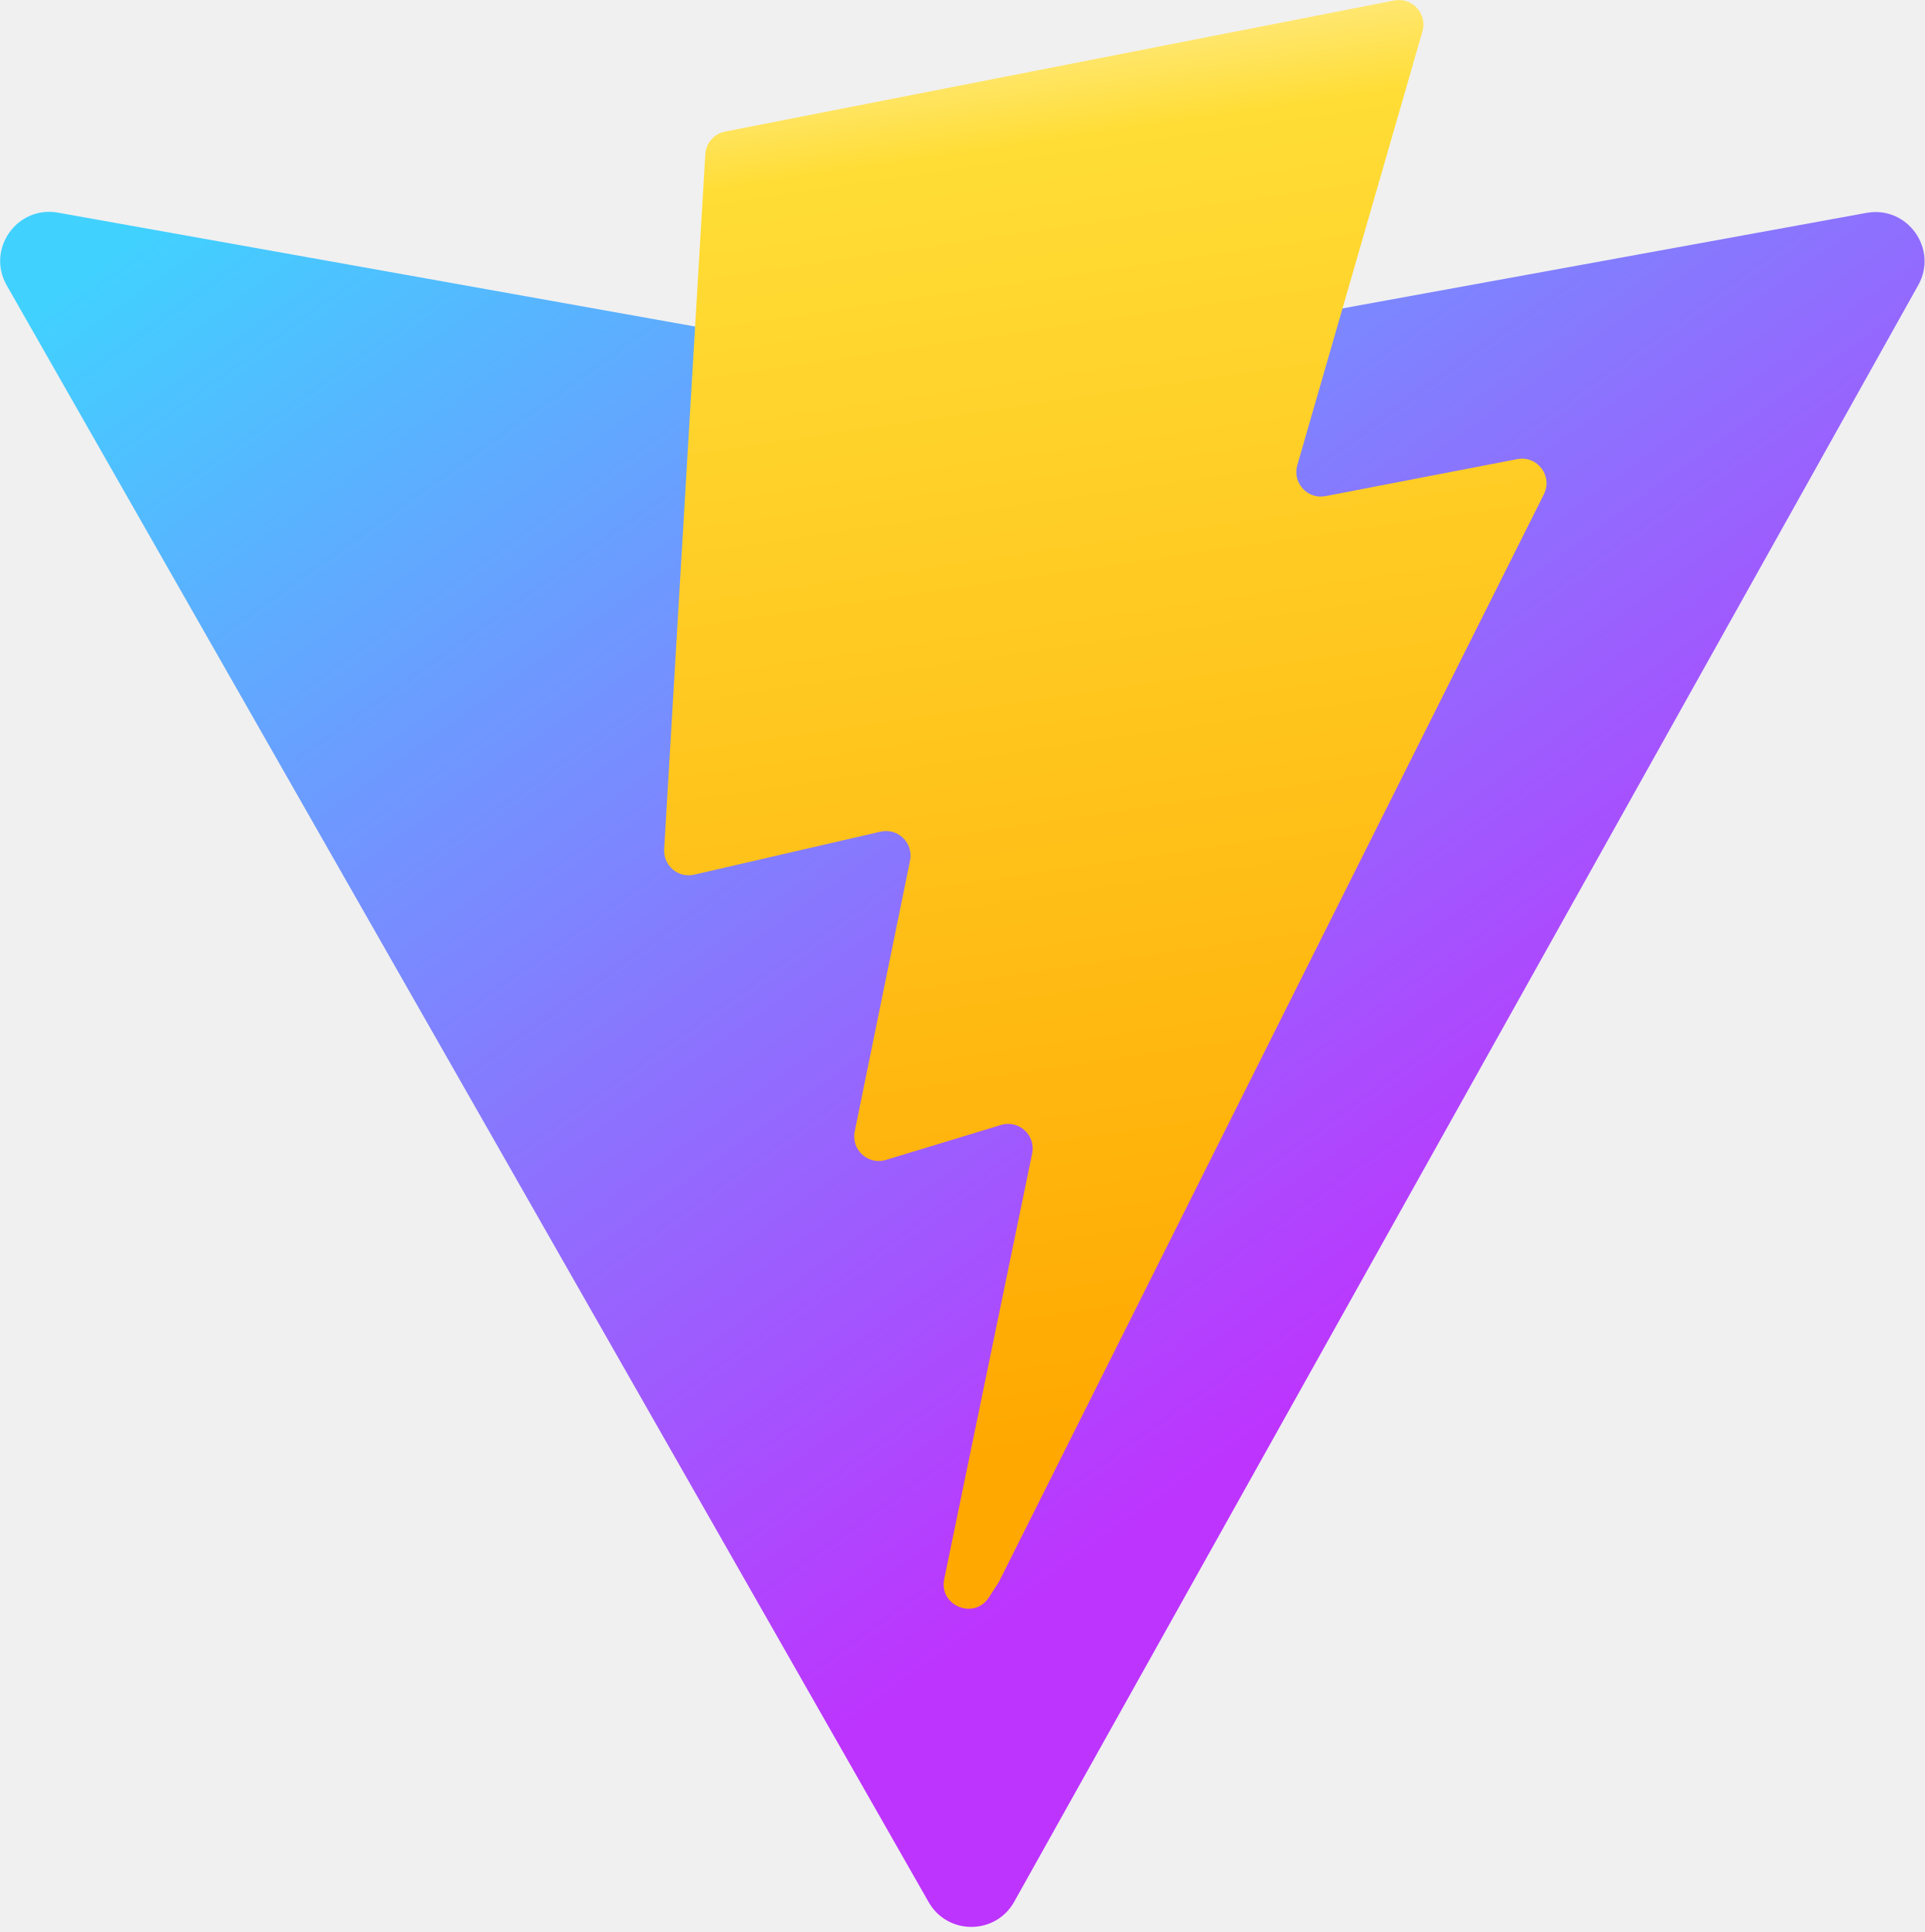
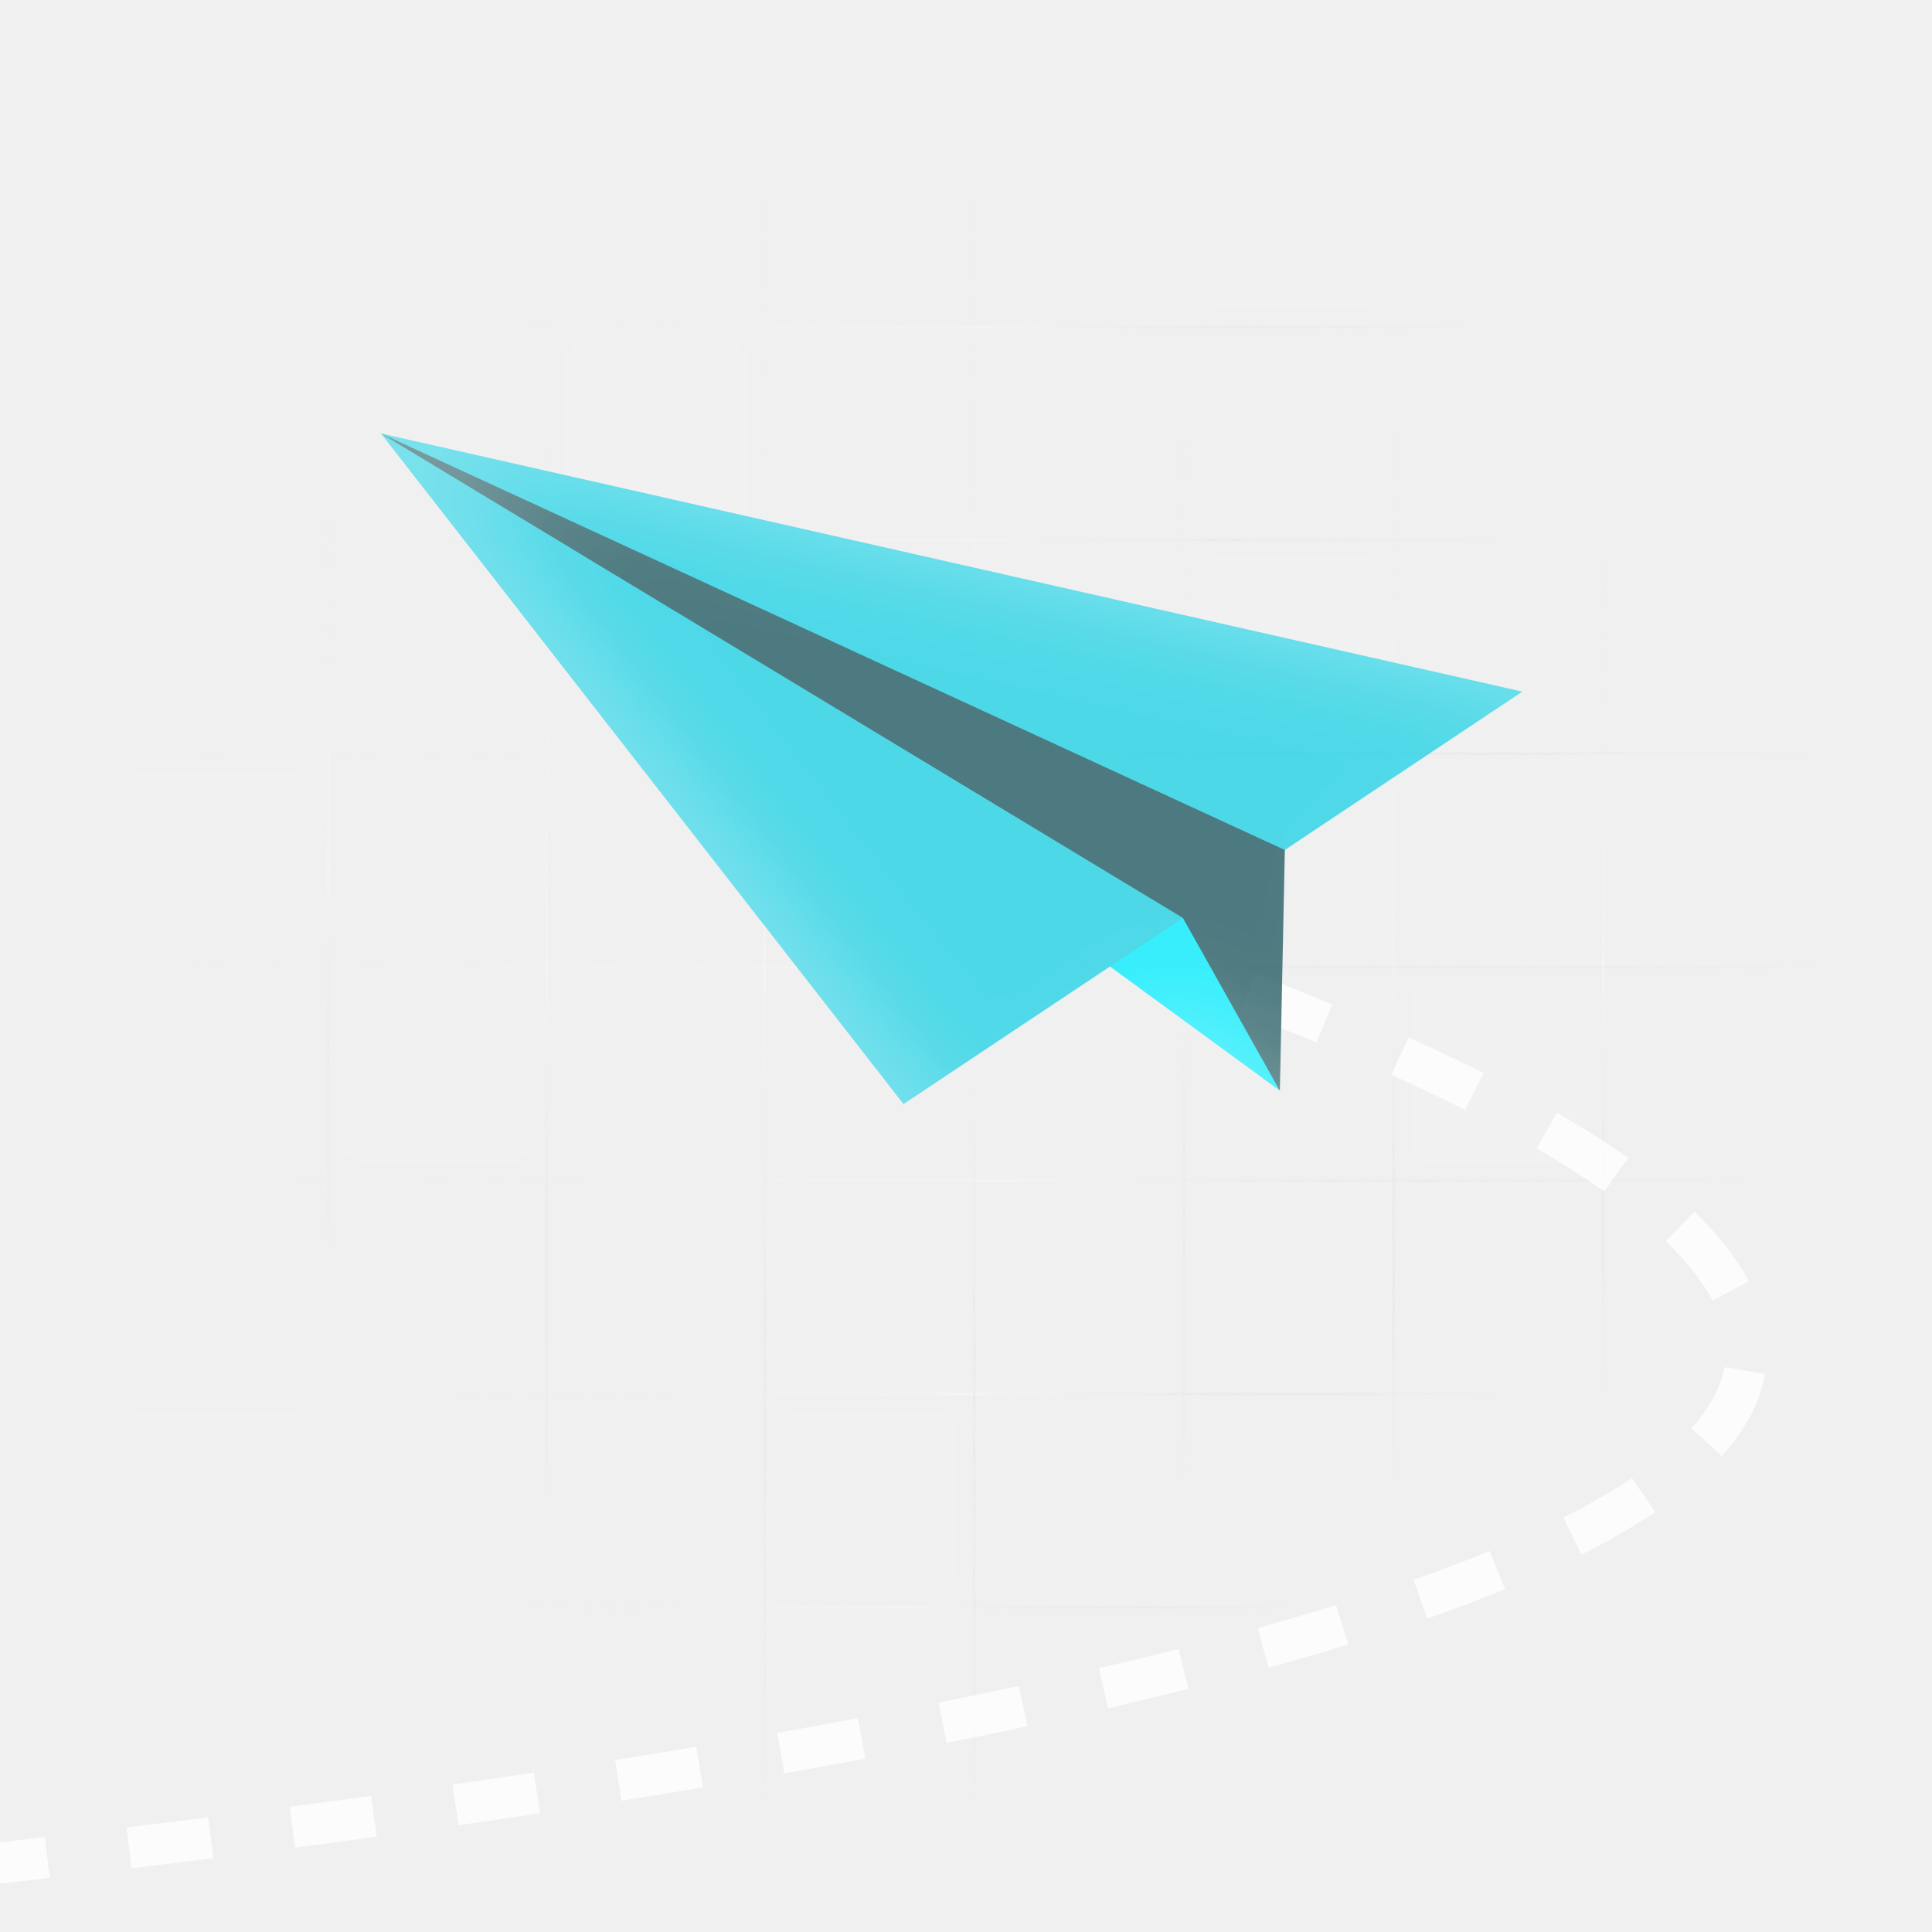
- <svg xmlns="http://www.w3.org/2000/svg" aria-hidden="true" role="img" class="iconify iconify--logos" width="31.88" height="32" preserveAspectRatio="xMidYMid meet" viewBox="0 0 256 257">
+ <svg xmlns="http://www.w3.org/2000/svg" width="490" height="490" viewBox="0 0 490 490" fill="none">
+   <g clip-path="url(#clip0_852_3870)">
+     <g opacity="0.78">
+       <path d="M193.892 41.018V456.528" stroke="url(#paint0_linear_852_3870)" stroke-opacity="0.3" stroke-width="0.66" stroke-linecap="round" />
+       <path d="M138.595 109.941V380.56" stroke="url(#paint1_linear_852_3870)" stroke-opacity="0.3" stroke-width="0.66" stroke-linecap="round" />
+       <path d="M83.298 125.187L83.298 316.487" stroke="url(#paint2_linear_852_3870)" stroke-opacity="0.3" stroke-width="0.66" stroke-linecap="round" />
+       <path d="M130.373 82.879L370.623 82.879" stroke="url(#paint3_linear_852_3870)" stroke-opacity="0.3" stroke-width="0.66" stroke-linecap="round" />
+       <path d="M110.945 137.003L380.068 137.003" stroke="url(#paint4_linear_852_3870)" stroke-opacity="0.3" stroke-width="0.66" stroke-linecap="round" />
+       <path d="M43.757 191.126L459.267 191.126" stroke="url(#paint5_linear_852_3870)" stroke-opacity="0.3" stroke-width="0.66" stroke-linecap="round" />
+       <path d="M45.971 245.25L461.481 245.25" stroke="url(#paint6_linear_852_3870)" stroke-opacity="0.3" stroke-width="0.66" stroke-linecap="round" />
+       <path d="M67.142 299.374L442.45 299.374" stroke="url(#paint7_linear_852_3870)" stroke-opacity="0.3" stroke-width="0.66" stroke-linecap="round" />
+       <path d="M110.945 353.498L380.068 353.498" stroke="url(#paint8_linear_852_3870)" stroke-opacity="0.3" stroke-width="0.66" stroke-linecap="round" />
+       <path d="M130.374 407.622H326.876" stroke="url(#paint9_linear_852_3870)" stroke-opacity="0.3" stroke-width="0.66" stroke-linecap="round" />
+       <path d="M247.086 41.018V456.528" stroke="url(#paint10_linear_852_3870)" stroke-opacity="0.3" stroke-width="0.66" stroke-linecap="round" />
+       <path d="M300.279 103.291L300.279 374.684" stroke="url(#paint11_linear_852_3870)" stroke-opacity="0.3" stroke-width="0.66" stroke-linecap="round" />
+       <path d="M353.473 103.291V374.684" stroke="url(#paint12_linear_852_3870)" stroke-opacity="0.3" stroke-width="0.66" stroke-linecap="round" />
+       <path d="M406.666 137.003V353.498" stroke="url(#paint13_linear_852_3870)" stroke-opacity="0.3" stroke-width="0.66" stroke-linecap="round" />
+       <g filter="url(#filter0_f_852_3870)">
+         <rect x="300.279" y="34" width="53.194" height="48.879" fill="white" fill-opacity="0.05" />
+       </g>
+       <g filter="url(#filter1_f_852_3870)">
+         <rect x="300.279" y="137.003" width="53.194" height="54.124" fill="white" fill-opacity="0.05" />
+       </g>
+       <g filter="url(#filter2_f_852_3870)">
+         <rect x="193.892" y="191.126" width="53.194" height="54.124" fill="white" fill-opacity="0.05" />
+       </g>
+       <g filter="url(#filter3_f_852_3870)">
+         <rect x="247.086" y="299.374" width="53.194" height="54.124" fill="white" fill-opacity="0.05" />
+       </g>
+       <g filter="url(#filter4_f_852_3870)">
+         <rect x="193.892" y="353.498" width="53.194" height="54.124" fill="white" fill-opacity="0.05" />
+       </g>
+       <g filter="url(#filter5_f_852_3870)">
+         <rect x="353.472" y="245.25" width="53.194" height="54.124" fill="white" fill-opacity="0.05" />
+       </g>
+       <g filter="url(#filter6_f_852_3870)">
+         <rect x="138.595" y="82.879" width="55.297" height="54.124" fill="white" fill-opacity="0.05" />
+       </g>
+       <g filter="url(#filter7_f_852_3870)">
+         <rect x="83.297" y="245.25" width="55.297" height="54.124" fill="white" fill-opacity="0.05" />
+       </g>
+       <g filter="url(#filter8_f_852_3870)">
+         <rect x="28" y="353.498" width="55.297" height="54.124" fill="white" fill-opacity="0.05" />
+       </g>
+       <g filter="url(#filter9_f_852_3870)">
+         <rect x="28" y="191.126" width="55.297" height="54.124" fill="white" fill-opacity="0.05" />
+       </g>
+     </g>
+     <path opacity="0.78" d="M-2053 530.071C-949.157 557.923 989.505 496.09 297.208 244.578" stroke="white" stroke-width="10.44" stroke-dasharray="20.88 20.88" />
+     <g opacity="0.78" filter="url(#filter10_i_852_3870)">
+       <mask id="mask0_852_3870" style="mask-type:luminance" maskUnits="userSpaceOnUse" x="96" y="74" width="229" height="239">
+         <path d="M287.127 74.298L96.605 109.927L134.429 312.191L324.952 276.562L287.127 74.298Z" fill="white" />
+       </mask>
+       <g mask="url(#mask0_852_3870)">
+         <path d="M302.356 231.298L96.605 109.927L324.612 276.64L302.356 231.298Z" fill="#00EDFF" />
+       </g>
+       <mask id="mask1_852_3870" style="mask-type:luminance" maskUnits="userSpaceOnUse" x="96" y="59" width="304" height="240">
+         <path d="M364.504 59.828L96.605 109.927L131.925 298.796L399.824 248.697L364.504 59.828Z" fill="white" />
+       </mask>
+       <g mask="url(#mask1_852_3870)">
+         <path d="M229.15 280.037L386.118 175.409L96.605 109.927L229.15 280.037Z" fill="#1FD1E5" />
+       </g>
+       <mask id="mask2_852_3870" style="mask-type:luminance" maskUnits="userSpaceOnUse" x="96" y="71" width="242" height="242">
+         <path d="M299.63 71.96L96.606 109.927L134.43 312.191L337.455 274.224L299.63 71.96Z" fill="white" />
+       </mask>
+       <g mask="url(#mask2_852_3870)">
+         <path d="M324.606 276.641L325.865 215.573L96.605 109.927L300.003 232.807L324.606 276.641Z" fill="#1F5960" />
+       </g>
+     </g>
+   </g>
  <defs>
-     <linearGradient id="IconifyId1813088fe1fbc01fb466" x1="-.828%" x2="57.636%" y1="7.652%" y2="78.411%">
-       <stop offset="0%" stop-color="#41D1FF" />
-       <stop offset="100%" stop-color="#BD34FE" />
-     </linearGradient>
-     <linearGradient id="IconifyId1813088fe1fbc01fb467" x1="43.376%" x2="50.316%" y1="2.242%" y2="89.03%">
-       <stop offset="0%" stop-color="#FFEA83" />
-       <stop offset="8.333%" stop-color="#FFDD35" />
-       <stop offset="100%" stop-color="#FFA800" />
-     </linearGradient>
+     <filter id="filter0_f_852_3870" x="292.357" y="26.078" width="69.037" height="64.723" filterUnits="userSpaceOnUse" color-interpolation-filters="sRGB">
+       <feFlood flood-opacity="0" result="BackgroundImageFix" />
+       <feBlend mode="normal" in="SourceGraphic" in2="BackgroundImageFix" result="shape" />
+       <feGaussianBlur stdDeviation="3.961" result="effect1_foregroundBlur_852_3870" />
+     </filter>
+     <filter id="filter1_f_852_3870" x="292.357" y="129.081" width="69.037" height="69.968" filterUnits="userSpaceOnUse" color-interpolation-filters="sRGB">
+       <feFlood flood-opacity="0" result="BackgroundImageFix" />
+       <feBlend mode="normal" in="SourceGraphic" in2="BackgroundImageFix" result="shape" />
+       <feGaussianBlur stdDeviation="3.961" result="effect1_foregroundBlur_852_3870" />
+     </filter>
+     <filter id="filter2_f_852_3870" x="185.97" y="183.204" width="69.037" height="69.968" filterUnits="userSpaceOnUse" color-interpolation-filters="sRGB">
+       <feFlood flood-opacity="0" result="BackgroundImageFix" />
+       <feBlend mode="normal" in="SourceGraphic" in2="BackgroundImageFix" result="shape" />
+       <feGaussianBlur stdDeviation="3.961" result="effect1_foregroundBlur_852_3870" />
+     </filter>
+     <filter id="filter3_f_852_3870" x="239.164" y="291.452" width="69.037" height="69.968" filterUnits="userSpaceOnUse" color-interpolation-filters="sRGB">
+       <feFlood flood-opacity="0" result="BackgroundImageFix" />
+       <feBlend mode="normal" in="SourceGraphic" in2="BackgroundImageFix" result="shape" />
+       <feGaussianBlur stdDeviation="3.961" result="effect1_foregroundBlur_852_3870" />
+     </filter>
+     <filter id="filter4_f_852_3870" x="185.97" y="345.576" width="69.037" height="69.968" filterUnits="userSpaceOnUse" color-interpolation-filters="sRGB">
+       <feFlood flood-opacity="0" result="BackgroundImageFix" />
+       <feBlend mode="normal" in="SourceGraphic" in2="BackgroundImageFix" result="shape" />
+       <feGaussianBlur stdDeviation="3.961" result="effect1_foregroundBlur_852_3870" />
+     </filter>
+     <filter id="filter5_f_852_3870" x="345.55" y="237.328" width="69.037" height="69.968" filterUnits="userSpaceOnUse" color-interpolation-filters="sRGB">
+       <feFlood flood-opacity="0" result="BackgroundImageFix" />
+       <feBlend mode="normal" in="SourceGraphic" in2="BackgroundImageFix" result="shape" />
+       <feGaussianBlur stdDeviation="3.961" result="effect1_foregroundBlur_852_3870" />
+     </filter>
+     <filter id="filter6_f_852_3870" x="130.673" y="74.957" width="71.141" height="69.968" filterUnits="userSpaceOnUse" color-interpolation-filters="sRGB">
+       <feFlood flood-opacity="0" result="BackgroundImageFix" />
+       <feBlend mode="normal" in="SourceGraphic" in2="BackgroundImageFix" result="shape" />
+       <feGaussianBlur stdDeviation="3.961" result="effect1_foregroundBlur_852_3870" />
+     </filter>
+     <filter id="filter7_f_852_3870" x="75.375" y="237.328" width="71.141" height="69.968" filterUnits="userSpaceOnUse" color-interpolation-filters="sRGB">
+       <feFlood flood-opacity="0" result="BackgroundImageFix" />
+       <feBlend mode="normal" in="SourceGraphic" in2="BackgroundImageFix" result="shape" />
+       <feGaussianBlur stdDeviation="3.961" result="effect1_foregroundBlur_852_3870" />
+     </filter>
+     <filter id="filter8_f_852_3870" x="20.078" y="345.576" width="71.141" height="69.968" filterUnits="userSpaceOnUse" color-interpolation-filters="sRGB">
+       <feFlood flood-opacity="0" result="BackgroundImageFix" />
+       <feBlend mode="normal" in="SourceGraphic" in2="BackgroundImageFix" result="shape" />
+       <feGaussianBlur stdDeviation="3.961" result="effect1_foregroundBlur_852_3870" />
+     </filter>
+     <filter id="filter9_f_852_3870" x="20.078" y="183.204" width="71.141" height="69.968" filterUnits="userSpaceOnUse" color-interpolation-filters="sRGB">
+       <feFlood flood-opacity="0" result="BackgroundImageFix" />
+       <feBlend mode="normal" in="SourceGraphic" in2="BackgroundImageFix" result="shape" />
+       <feGaussianBlur stdDeviation="3.961" result="effect1_foregroundBlur_852_3870" />
+     </filter>
+     <filter id="filter10_i_852_3870" x="96.605" y="109.927" width="307.512" height="177.823" filterUnits="userSpaceOnUse" color-interpolation-filters="sRGB">
+       <feFlood flood-opacity="0" result="BackgroundImageFix" />
+       <feBlend mode="normal" in="SourceGraphic" in2="BackgroundImageFix" result="shape" />
+       <feColorMatrix in="SourceAlpha" type="matrix" values="0 0 0 0 0 0 0 0 0 0 0 0 0 0 0 0 0 0 127 0" result="hardAlpha" />
+       <feOffset dx="17.998" dy="7.713" />
+       <feGaussianBlur stdDeviation="10.67" />
+       <feComposite in2="hardAlpha" operator="arithmetic" k2="-1" k3="1" />
+       <feColorMatrix type="matrix" values="0 0 0 0 1 0 0 0 0 1 0 0 0 0 1 0 0 0 0.25 0" />
+       <feBlend mode="normal" in2="shape" result="effect1_innerShadow_852_3870" />
+     </filter>
+     <linearGradient id="paint0_linear_852_3870" x1="194.392" y1="41.018" x2="194.392" y2="456.528" gradientUnits="userSpaceOnUse">
+       <stop offset="0" stop-color="#E5E5E5" stop-opacity="0" />
+       <stop offset="0.5" stop-color="white" />
+       <stop offset="1" stop-color="#999999" stop-opacity="0" />
+     </linearGradient>
+     <linearGradient id="paint1_linear_852_3870" x1="139.095" y1="109.941" x2="139.095" y2="380.56" gradientUnits="userSpaceOnUse">
+       <stop offset="0" stop-color="#E5E5E5" stop-opacity="0" />
+       <stop offset="0.5" stop-color="white" />
+       <stop offset="1" stop-color="#999999" stop-opacity="0" />
+     </linearGradient>
+     <linearGradient id="paint2_linear_852_3870" x1="83.798" y1="125.187" x2="83.798" y2="316.487" gradientUnits="userSpaceOnUse">
+       <stop offset="0" stop-color="#E5E5E5" stop-opacity="0" />
+       <stop offset="0.5" stop-color="white" />
+       <stop offset="1" stop-color="#999999" stop-opacity="0" />
+     </linearGradient>
+     <linearGradient id="paint3_linear_852_3870" x1="130.373" y1="82.379" x2="370.623" y2="82.379" gradientUnits="userSpaceOnUse">
+       <stop offset="0" stop-color="#E5E5E5" stop-opacity="0" />
+       <stop offset="0.5" stop-color="white" />
+       <stop offset="1" stop-color="#999999" stop-opacity="0" />
+     </linearGradient>
+     <linearGradient id="paint4_linear_852_3870" x1="110.945" y1="136.503" x2="380.068" y2="136.503" gradientUnits="userSpaceOnUse">
+       <stop offset="0" stop-color="#E5E5E5" stop-opacity="0" />
+       <stop offset="0.5" stop-color="white" />
+       <stop offset="1" stop-color="#999999" stop-opacity="0" />
+     </linearGradient>
+     <linearGradient id="paint5_linear_852_3870" x1="43.757" y1="190.626" x2="459.267" y2="190.626" gradientUnits="userSpaceOnUse">
+       <stop offset="0" stop-color="#E5E5E5" stop-opacity="0" />
+       <stop offset="0.5" stop-color="white" />
+       <stop offset="1" stop-color="#999999" stop-opacity="0" />
+     </linearGradient>
+     <linearGradient id="paint6_linear_852_3870" x1="45.971" y1="244.75" x2="461.481" y2="244.75" gradientUnits="userSpaceOnUse">
+       <stop offset="0" stop-color="#E5E5E5" stop-opacity="0" />
+       <stop offset="0.5" stop-color="white" />
+       <stop offset="1" stop-color="#999999" stop-opacity="0" />
+     </linearGradient>
+     <linearGradient id="paint7_linear_852_3870" x1="67.142" y1="298.874" x2="442.45" y2="298.874" gradientUnits="userSpaceOnUse">
+       <stop offset="0" stop-color="#E5E5E5" stop-opacity="0" />
+       <stop offset="0.5" stop-color="white" />
+       <stop offset="1" stop-color="#999999" stop-opacity="0" />
+     </linearGradient>
+     <linearGradient id="paint8_linear_852_3870" x1="110.945" y1="352.998" x2="380.068" y2="352.998" gradientUnits="userSpaceOnUse">
+       <stop offset="0" stop-color="#E5E5E5" stop-opacity="0" />
+       <stop offset="0.5" stop-color="white" />
+       <stop offset="1" stop-color="#999999" stop-opacity="0" />
+     </linearGradient>
+     <linearGradient id="paint9_linear_852_3870" x1="130.374" y1="407.122" x2="326.876" y2="407.122" gradientUnits="userSpaceOnUse">
+       <stop offset="0" stop-color="#E5E5E5" stop-opacity="0" />
+       <stop offset="0.5" stop-color="white" />
+       <stop offset="1" stop-color="#999999" stop-opacity="0" />
+     </linearGradient>
+     <linearGradient id="paint10_linear_852_3870" x1="247.586" y1="41.018" x2="247.586" y2="456.528" gradientUnits="userSpaceOnUse">
+       <stop offset="0" stop-color="#E5E5E5" stop-opacity="0" />
+       <stop offset="0.5" stop-color="white" />
+       <stop offset="1" stop-color="#999999" stop-opacity="0" />
+     </linearGradient>
+     <linearGradient id="paint11_linear_852_3870" x1="300.779" y1="103.291" x2="300.779" y2="374.684" gradientUnits="userSpaceOnUse">
+       <stop offset="0" stop-color="#E5E5E5" stop-opacity="0" />
+       <stop offset="0.5" stop-color="white" />
+       <stop offset="1" stop-color="#999999" stop-opacity="0" />
+     </linearGradient>
+     <linearGradient id="paint12_linear_852_3870" x1="353.973" y1="103.291" x2="353.973" y2="374.684" gradientUnits="userSpaceOnUse">
+       <stop offset="0" stop-color="#E5E5E5" stop-opacity="0" />
+       <stop offset="0.5" stop-color="white" />
+       <stop offset="1" stop-color="#999999" stop-opacity="0" />
+     </linearGradient>
+     <linearGradient id="paint13_linear_852_3870" x1="407.166" y1="137.003" x2="407.166" y2="353.498" gradientUnits="userSpaceOnUse">
+       <stop offset="0" stop-color="#E5E5E5" stop-opacity="0" />
+       <stop offset="0.5" stop-color="white" />
+       <stop offset="1" stop-color="#999999" stop-opacity="0" />
+     </linearGradient>
+     <clipPath id="clip0_852_3870">
+       <rect width="490" height="490" fill="white" />
+     </clipPath>
  </defs>
-   <path fill="url(#IconifyId1813088fe1fbc01fb466)" d="M255.153 37.938L134.897 252.976c-2.483 4.44-8.862 4.466-11.382.048L.875 37.958c-2.746-4.814 1.371-10.646 6.827-9.67l120.385 21.517a6.537 6.537 0 0 0 2.322-.004l117.867-21.483c5.438-.991 9.574 4.796 6.877 9.62Z" />
-   <path fill="url(#IconifyId1813088fe1fbc01fb467)" d="M185.432.063L96.44 17.501a3.268 3.268 0 0 0-2.634 3.014l-5.474 92.456a3.268 3.268 0 0 0 3.997 3.378l24.777-5.718c2.318-.535 4.413 1.507 3.936 3.838l-7.361 36.047c-.495 2.426 1.782 4.5 4.151 3.78l15.304-4.649c2.372-.72 4.652 1.36 4.15 3.788l-11.698 56.621c-.732 3.542 3.979 5.473 5.943 2.437l1.313-2.028l72.516-144.72c1.215-2.423-.88-5.186-3.54-4.672l-25.505 4.922c-2.396.462-4.435-1.77-3.759-4.114l16.646-57.705c.677-2.35-1.37-4.583-3.769-4.113Z" />
</svg>
